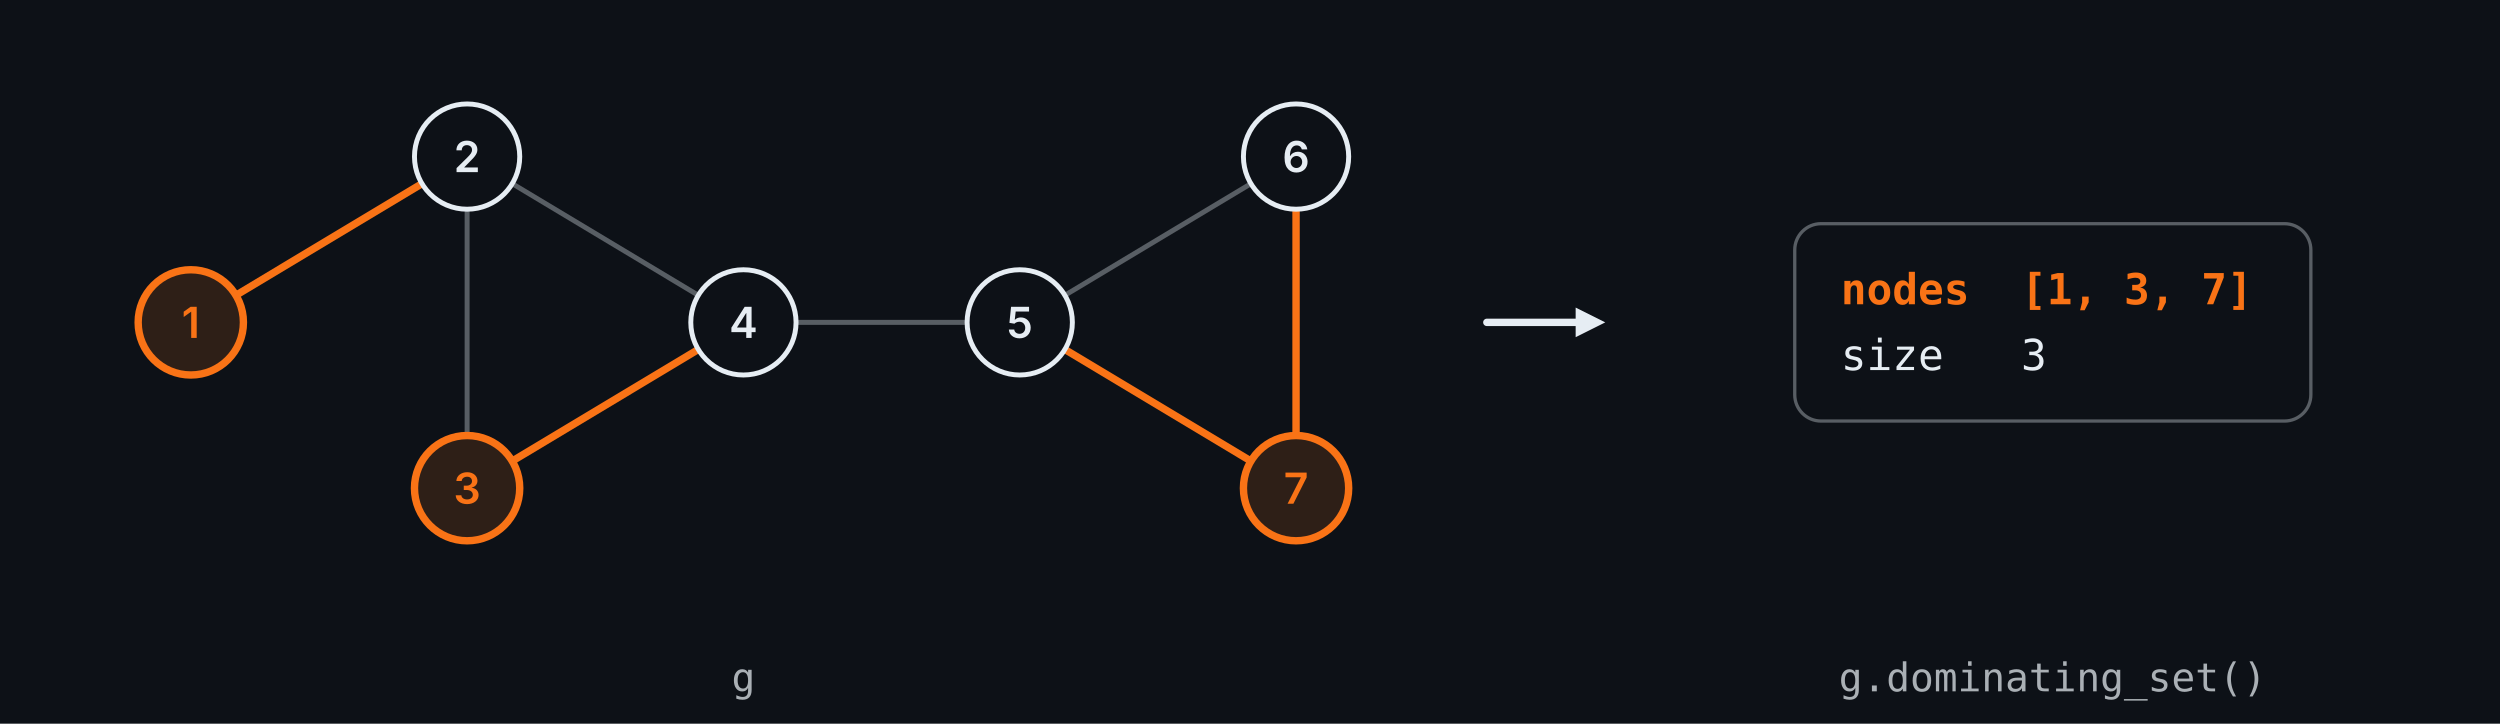
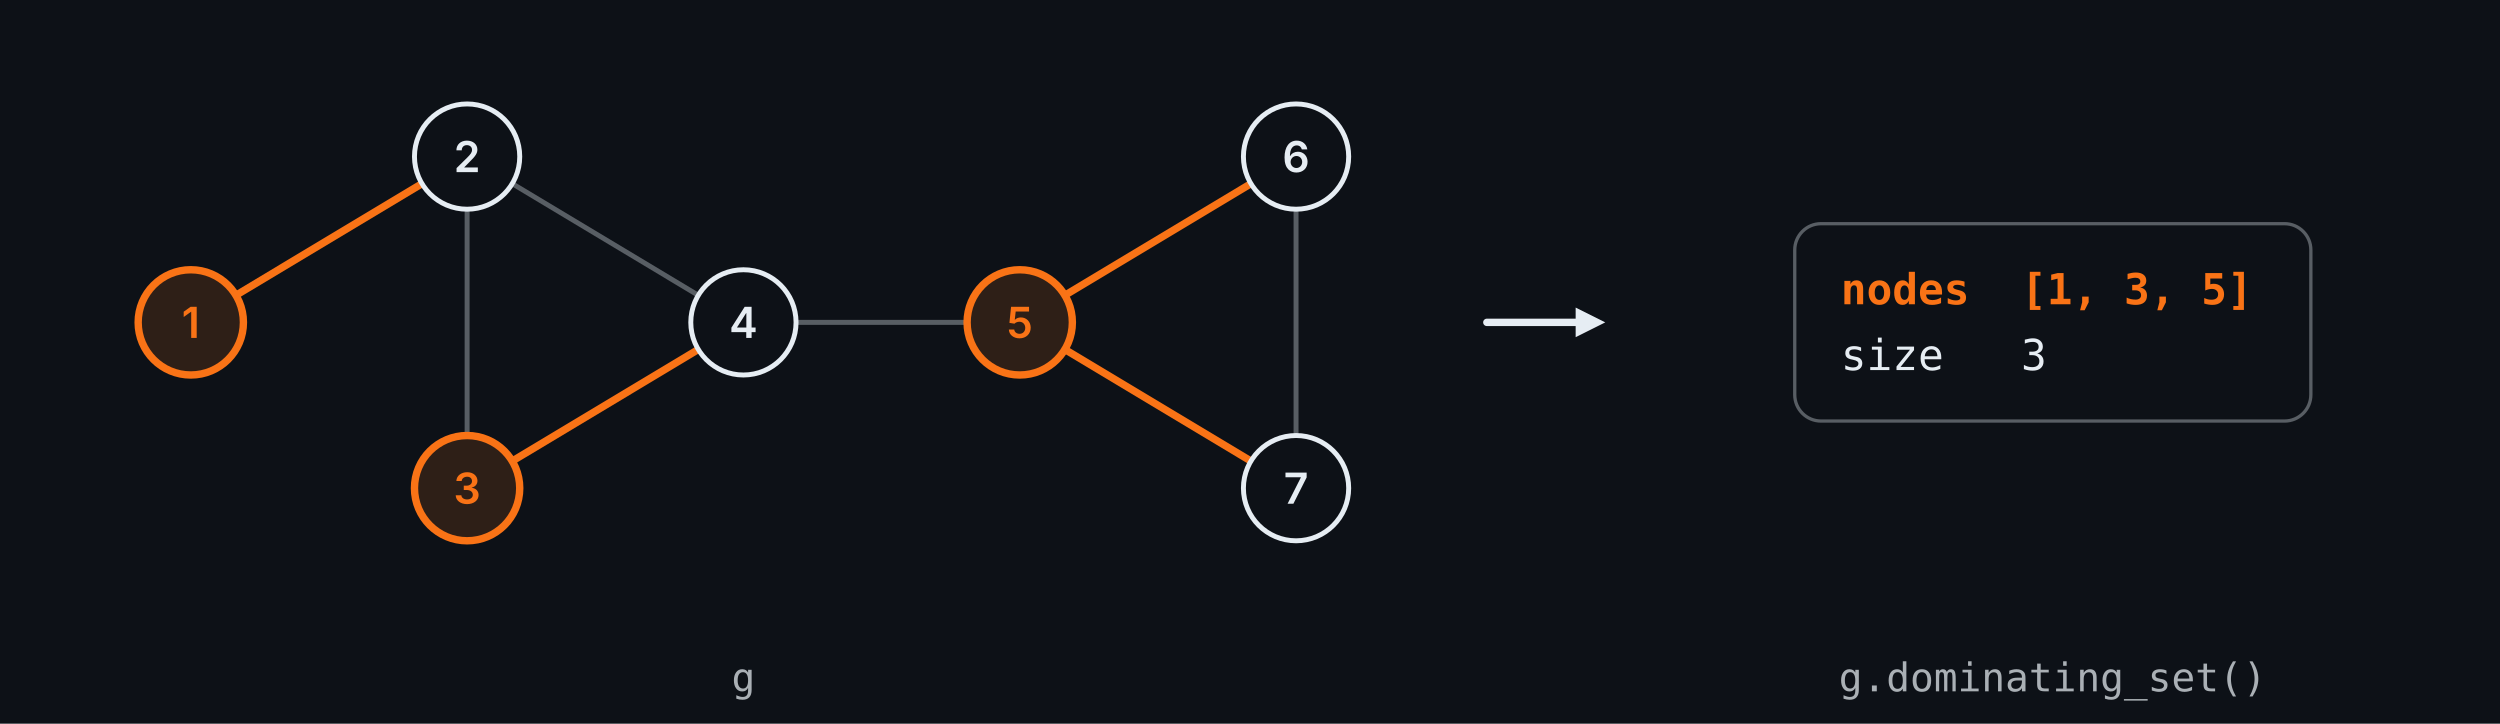
<svg xmlns="http://www.w3.org/2000/svg" viewBox="0 0 760 220" width="760" height="220" role="img" xml:space="preserve">
  <rect width="760" height="220" fill="#0d1117" />
  <rect x="545.6" y="68.0" width="156.9" height="60.0" rx="8" fill="#0d1117" stroke="#e6edf3" stroke-opacity="0.35" stroke-width="1" />
  <line x1="452.0" y1="98.0" x2="480.0" y2="98.0" stroke="#e6edf3" stroke-opacity="1.0" stroke-width="2.25" stroke-linecap="round" />
  <polygon points="488.0,98.0 479.0,102.5 479.0,93.5" fill="#e6edf3" fill-opacity="1.0" />
  <path d="M 71.72 89.77 L 128.28 55.83" fill="none" stroke="#f97316" stroke-opacity="1" stroke-width="2.25" stroke-linecap="round" />
  <path d="M 142.00 63.60 L 142.00 132.40" fill="none" stroke="#e6edf3" stroke-opacity="0.35" stroke-width="1.5" stroke-linecap="round" />
  <path d="M 155.72 55.83 L 212.28 89.77" fill="none" stroke="#e6edf3" stroke-opacity="0.35" stroke-width="1.5" stroke-linecap="round" />
  <path d="M 155.72 140.17 L 212.28 106.23" fill="none" stroke="#f97316" stroke-opacity="1" stroke-width="2.25" stroke-linecap="round" />
  <path d="M 242.00 98.00 L 294.00 98.00" fill="none" stroke="#e6edf3" stroke-opacity="0.35" stroke-width="1.5" stroke-linecap="round" />
-   <path d="M 323.72 89.77 L 380.28 55.83" fill="none" stroke="#e6edf3" stroke-opacity="0.35" stroke-width="1.5" stroke-linecap="round" />
+   <path d="M 323.72 89.77 L 380.28 55.83" fill="none" stroke="#f97316" stroke-opacity="1" stroke-width="2.25" stroke-linecap="round" />
  <path d="M 323.72 106.23 L 380.28 140.17" fill="none" stroke="#f97316" stroke-opacity="1" stroke-width="2.25" stroke-linecap="round" />
-   <path d="M 394.00 63.60 L 394.00 132.40" fill="none" stroke="#f97316" stroke-opacity="1" stroke-width="2.25" stroke-linecap="round" />
+   <path d="M 394.00 63.60 L 394.00 132.40" fill="none" stroke="#e6edf3" stroke-opacity="0.35" stroke-width="1.5" stroke-linecap="round" />
  <circle cx="58.0" cy="98.0" r="16" fill="#2e1f17" stroke="#f97316" stroke-opacity="1" stroke-width="2.25" />
  <text x="58.0" y="98.0" text-anchor="middle" dominant-baseline="central" font-family="ui-sans-serif, system-ui, -apple-system, 'Segoe UI', sans-serif" font-size="13" font-weight="600" fill="#f97316" fill-opacity="1">1</text>
  <circle cx="142.0" cy="47.6" r="16" fill="#0d1117" stroke="#e6edf3" stroke-opacity="1" stroke-width="1.5" />
  <text x="142.0" y="47.6" text-anchor="middle" dominant-baseline="central" font-family="ui-sans-serif, system-ui, -apple-system, 'Segoe UI', sans-serif" font-size="13" font-weight="600" fill="#e6edf3" fill-opacity="1">2</text>
  <circle cx="142.0" cy="148.4" r="16" fill="#2e1f17" stroke="#f97316" stroke-opacity="1" stroke-width="2.25" />
  <text x="142.0" y="148.4" text-anchor="middle" dominant-baseline="central" font-family="ui-sans-serif, system-ui, -apple-system, 'Segoe UI', sans-serif" font-size="13" font-weight="600" fill="#f97316" fill-opacity="1">3</text>
  <circle cx="226.0" cy="98.0" r="16" fill="#0d1117" stroke="#e6edf3" stroke-opacity="1" stroke-width="1.5" />
  <text x="226.0" y="98.0" text-anchor="middle" dominant-baseline="central" font-family="ui-sans-serif, system-ui, -apple-system, 'Segoe UI', sans-serif" font-size="13" font-weight="600" fill="#e6edf3" fill-opacity="1">4</text>
-   <circle cx="310.0" cy="98.0" r="16" fill="#0d1117" stroke="#e6edf3" stroke-opacity="1" stroke-width="1.5" />
-   <text x="310.0" y="98.0" text-anchor="middle" dominant-baseline="central" font-family="ui-sans-serif, system-ui, -apple-system, 'Segoe UI', sans-serif" font-size="13" font-weight="600" fill="#e6edf3" fill-opacity="1">5</text>
+   <circle cx="310.0" cy="98.0" r="16" fill="#2e1f17" stroke="#f97316" stroke-opacity="1" stroke-width="2.25" />
+   <text x="310.0" y="98.0" text-anchor="middle" dominant-baseline="central" font-family="ui-sans-serif, system-ui, -apple-system, 'Segoe UI', sans-serif" font-size="13" font-weight="600" fill="#f97316" fill-opacity="1">5</text>
  <circle cx="394.0" cy="47.6" r="16" fill="#0d1117" stroke="#e6edf3" stroke-opacity="1" stroke-width="1.5" />
  <text x="394.0" y="47.6" text-anchor="middle" dominant-baseline="central" font-family="ui-sans-serif, system-ui, -apple-system, 'Segoe UI', sans-serif" font-size="13" font-weight="600" fill="#e6edf3" fill-opacity="1">6</text>
-   <circle cx="394.0" cy="148.4" r="16" fill="#2e1f17" stroke="#f97316" stroke-opacity="1" stroke-width="2.25" />
-   <text x="394.0" y="148.4" text-anchor="middle" dominant-baseline="central" font-family="ui-sans-serif, system-ui, -apple-system, 'Segoe UI', sans-serif" font-size="13" font-weight="600" fill="#f97316" fill-opacity="1">7</text>
+   <circle cx="394.0" cy="148.4" r="16" fill="#0d1117" stroke="#e6edf3" stroke-opacity="1" stroke-width="1.5" />
+   <text x="394.0" y="148.4" text-anchor="middle" dominant-baseline="central" font-family="ui-sans-serif, system-ui, -apple-system, 'Segoe UI', sans-serif" font-size="13" font-weight="600" fill="#e6edf3" fill-opacity="1">7</text>
  <text x="226.0" y="206.0" text-anchor="middle" dominant-baseline="central" font-family="ui-monospace, SFMono-Regular, Menlo, Consolas, monospace" font-size="12" font-weight="400" fill="#e6edf3" fill-opacity="0.72">g</text>
  <text x="624.0" y="206.0" text-anchor="middle" dominant-baseline="central" font-family="ui-monospace, SFMono-Regular, Menlo, Consolas, monospace" font-size="12" font-weight="400" fill="#e6edf3" fill-opacity="0.72">g.dominating_set()</text>
-   <text x="559.6" y="88.0" text-anchor="start" dominant-baseline="central" font-family="ui-monospace, SFMono-Regular, Menlo, Consolas, monospace" font-size="13" font-weight="600" fill="#f97316" fill-opacity="1.0">nodes  [1, 3, 7]</text>
+   <text x="559.6" y="88.0" text-anchor="start" dominant-baseline="central" font-family="ui-monospace, SFMono-Regular, Menlo, Consolas, monospace" font-size="13" font-weight="600" fill="#f97316" fill-opacity="1.0">nodes  [1, 3, 5]</text>
  <text x="559.6" y="108.0" text-anchor="start" dominant-baseline="central" font-family="ui-monospace, SFMono-Regular, Menlo, Consolas, monospace" font-size="13" font-weight="400" fill="#e6edf3" fill-opacity="1.0">size   3</text>
</svg>
